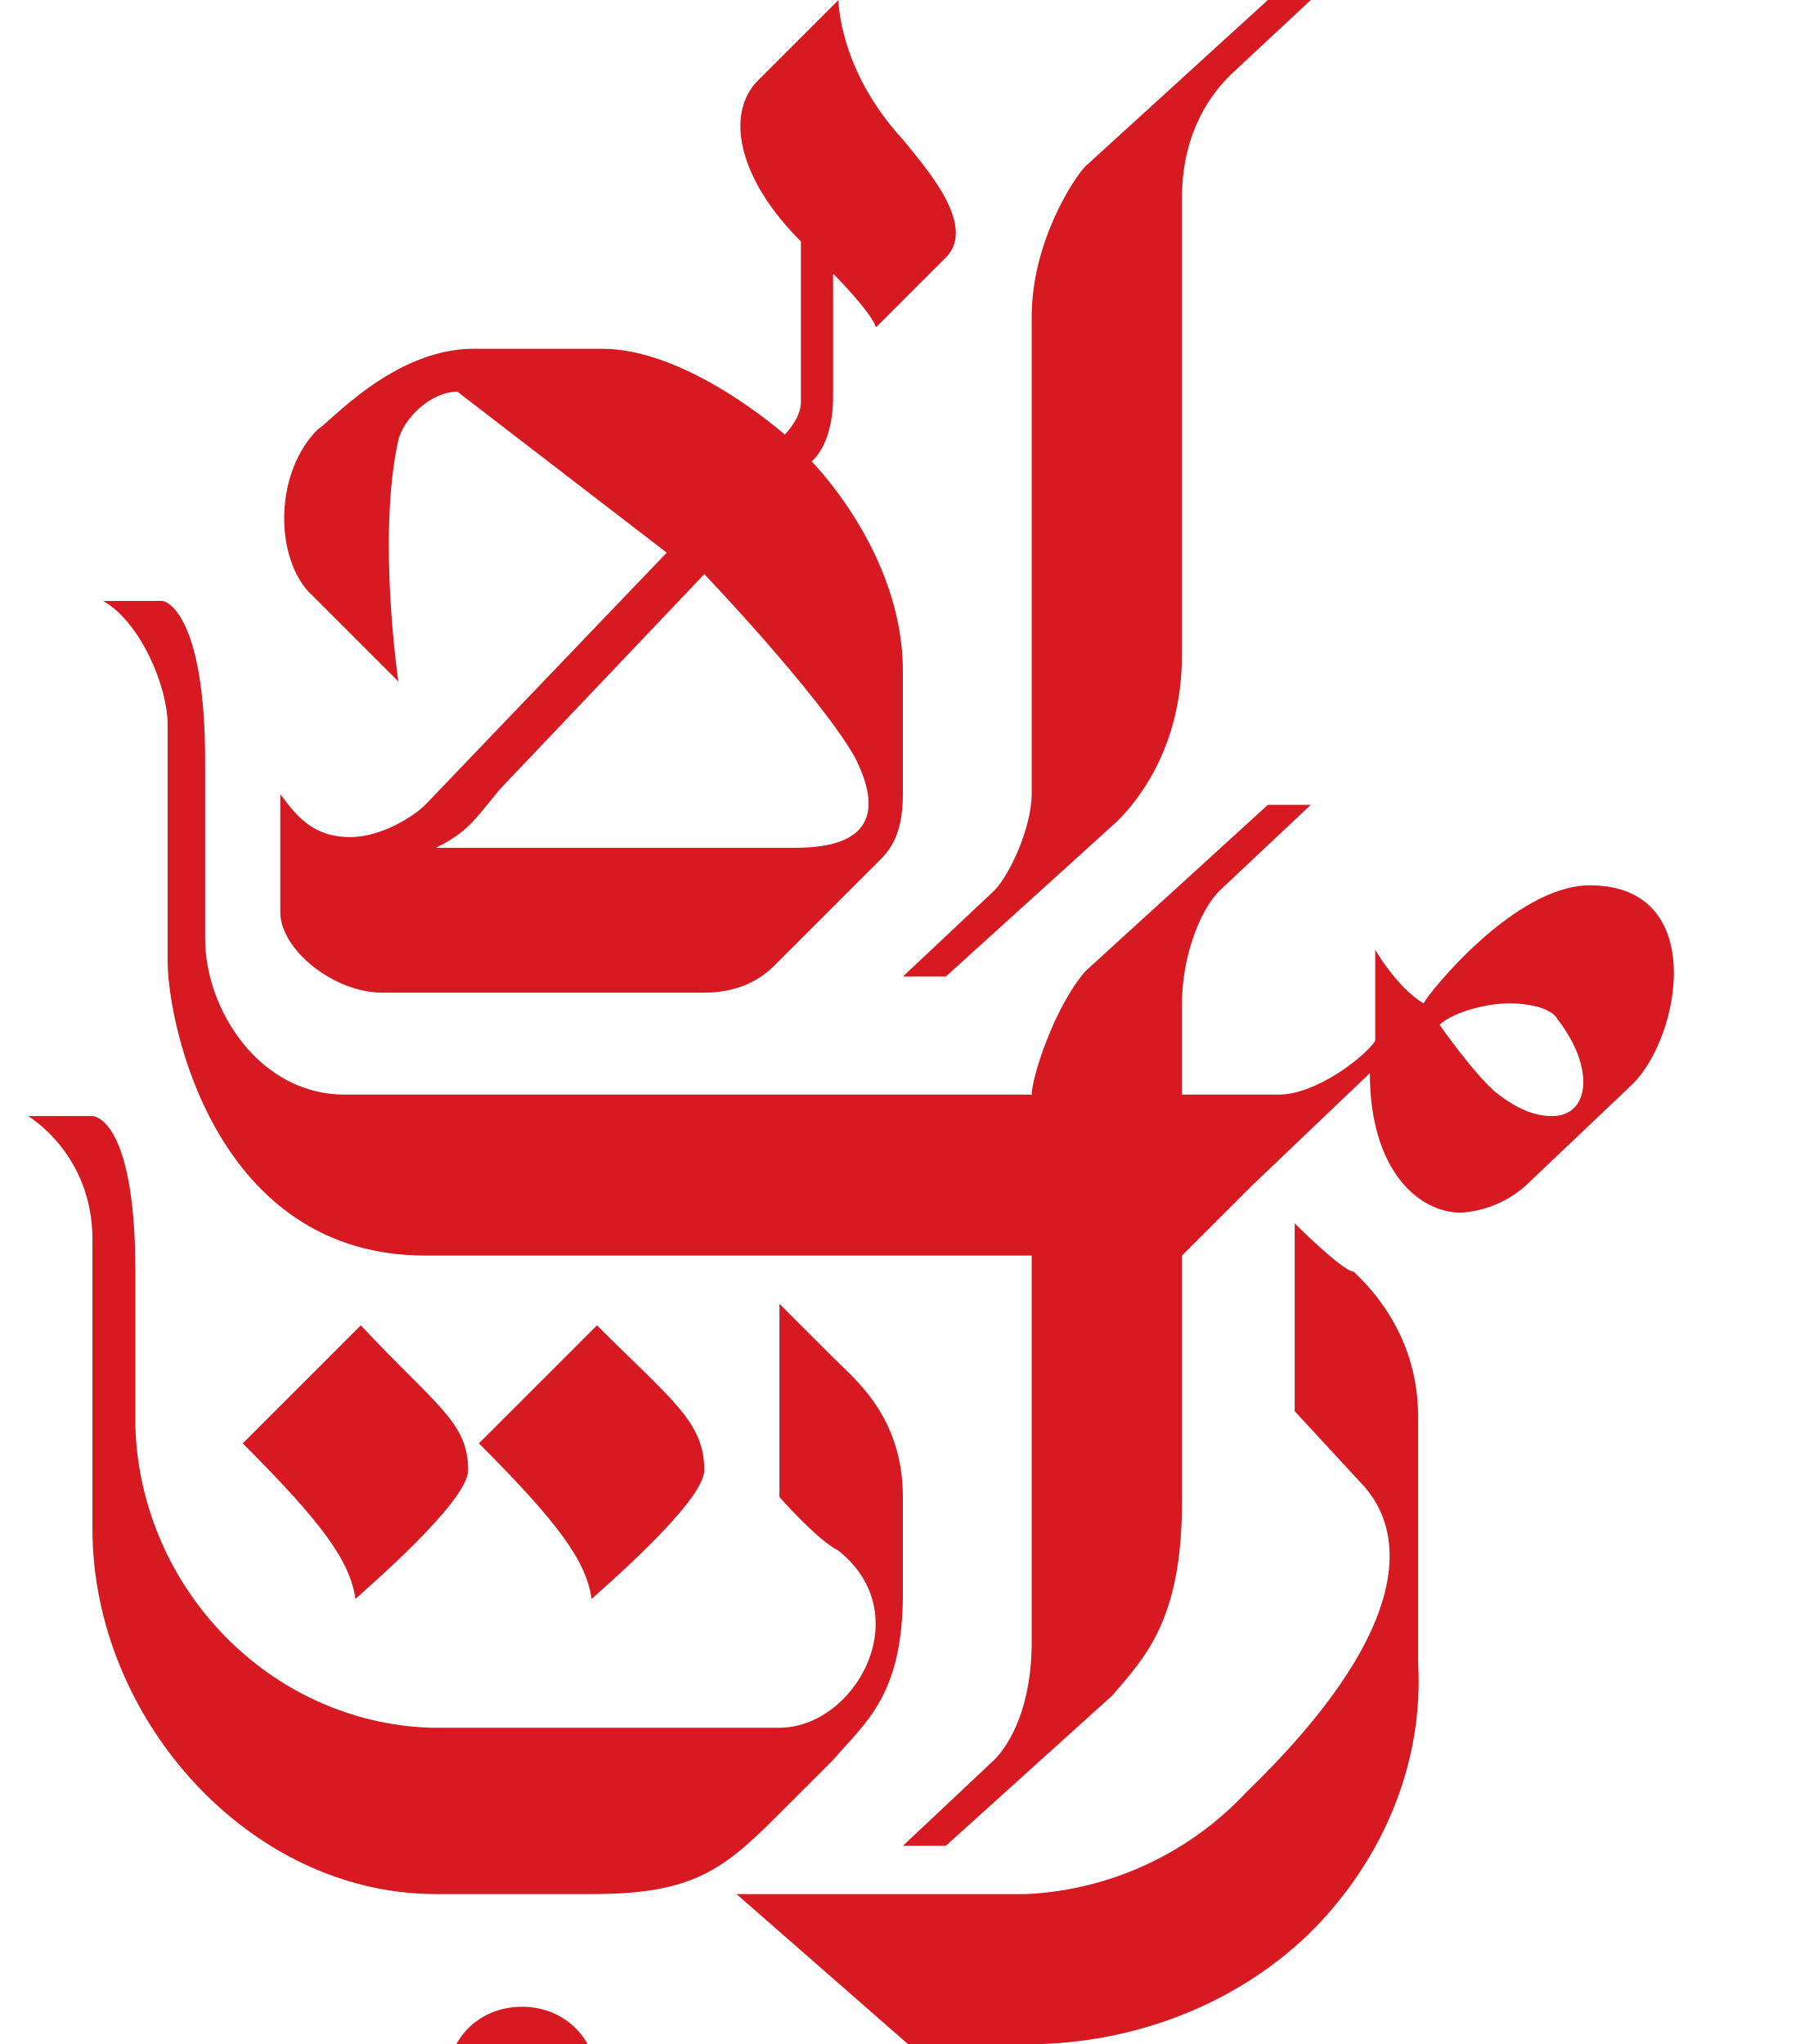
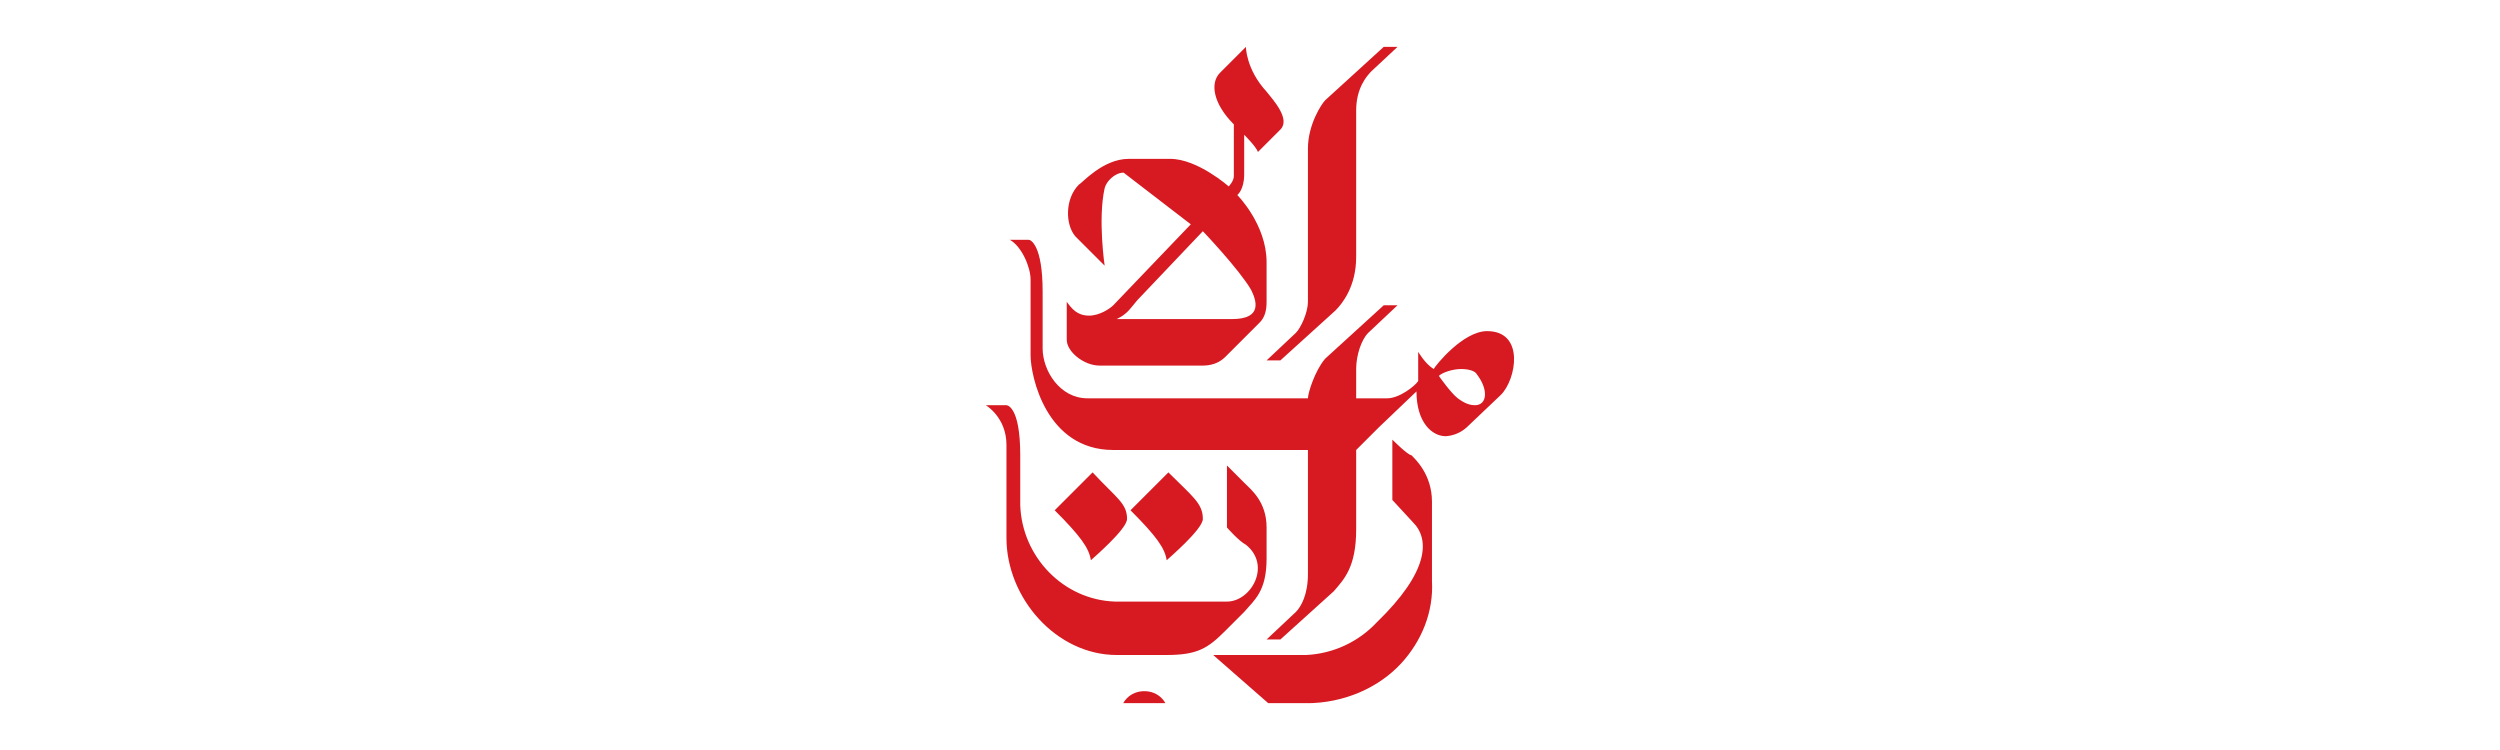
- <svg xmlns="http://www.w3.org/2000/svg" viewBox="76 0 112 126" width="112" height="126">
-   <path d="m 98.236,81.698 -7.277,7.277 c 4.961,4.961 6.615,7.277 6.946,9.592 0.331,-0.331 6.946,-5.954 6.946,-7.938 0,-2.977 -1.985,-3.969 -6.615,-8.931 M 24.807,126.351 H 0 c 0,0 4.3,3.638 4.3,11.246 v 29.769 c 0,7.607 2.977,7.607 2.977,7.607 H 31.422 c 5.623,0 7.277,-3.969 7.277,-5.954 v -2.977 c 0,0 -1.654,3.638 -8.931,3.638 H 18.192 c -3.638,0 -3.308,-2.977 -3.638,-5.623 v -16.538 h 8.269 c 2.646,0 5.292,0.331 7.938,1.654 0,0 -2.646,-6.615 -10.915,-6.615 h -5.292 v -5.292 c 0,0 0,-4.631 -0.992,-5.954 h 7.608 c 6.615,0 11.577,0 16.869,3.308 0.331,0.662 -0.662,-8.269 -13.23,-8.269 m 38.368,9.592 c -7.938,0 -9.923,7.607 -9.923,7.607 0,0 -0.331,-7.277 -6.615,-7.277 h -6.284 c 0,0 3.638,1.323 3.638,7.608 v 23.153 c 0,7.607 2.977,7.938 2.977,7.938 h 10.254 c -0.331,0 -3.969,-2.977 -3.969,-7.938 v -20.507 c 0,-0.992 1.654,-3.969 5.954,-3.969 2.646,0 5.292,2.646 5.292,5.623 v 19.184 c 0,7.938 2.977,7.938 2.977,7.938 h 10.254 c 0,0 -3.969,-2.646 -3.969,-7.938 v -20.507 c 0.331,-0.992 1.654,-3.969 5.623,-3.969 2.977,0 5.623,2.646 5.623,5.623 v 19.184 c 0,7.607 2.977,7.607 2.977,7.607 h 10.254 c 0,0 -3.969,-2.646 -3.969,-7.938 v -20.838 c 0,-8.269 -6.615,-10.254 -11.577,-10.254 -6.615,0 -8.6,5.623 -9.261,7.277 -0.992,-5.292 -5.954,-7.607 -10.254,-7.607 m 42.999,0.331 h -6.284 c 0,0 3.638,1.654 3.638,7.608 v 23.153 c 0,7.607 2.977,7.607 2.977,7.607 h 10.254 c 0,0 -3.969,-2.646 -3.969,-7.938 V 144.543 c 0,-8.269 -4.631,-8.269 -6.615,-8.269 m 18.192,0 h -6.284 c 0,0 3.638,1.323 3.638,7.608 v 23.153 c 0,7.607 2.977,7.938 2.977,7.938 h 10.254 c -0.331,0 -3.969,-2.977 -3.969,-7.938 v -19.184 c 0.331,-1.654 1.323,-2.977 2.646,-3.969 1.323,-0.992 2.977,-1.323 4.631,-1.323 2.315,0 4.631,0.992 6.284,2.977 v -6.615 c 0,0 -0.992,-2.646 -5.292,-2.646 -6.284,0 -7.938,7.608 -7.938,7.608 -0.662,-5.954 -2.315,-7.608 -6.946,-7.608 m 65.16,-8.931 c 0,0 -2.315,3.969 -6.946,7.607 -2.977,2.315 -8.931,5.292 -8.931,5.292 h 6.615 v 27.122 c 0,7.607 2.977,7.607 2.977,7.607 h 10.254 c 0,0 -3.969,-2.646 -3.969,-7.607 v -26.792 h 2.646 c 3.308,0 5.954,1.654 5.954,1.654 v -5.954 h -8.6 v -8.931 m 25.469,8.931 c -10.584,0 -16.207,9.923 -16.207,20.507 0,10.584 6.946,18.523 16.869,18.523 8.269,0 10.915,-2.977 10.915,-2.977 v -6.284 c -2.315,3.969 -5.292,4.961 -7.938,4.961 a 9.923,9.923 0 0 1 -4.3,-0.992 c -4.631,-1.985 -5.292,-7.938 -5.292,-7.938 3.638,-4.3 8.269,-3.308 13.892,-9.592 7.938,-7.938 2.315,-16.207 -7.938,-16.207 m -6.284,21.499 c 0,0 -1.323,-17.861 5.292,-18.523 h 0.331 c 5.292,0 3.969,7.607 2.315,10.584 -2.315,4.961 -5.623,5.292 -7.938,7.938 m -100.551,-34.068 c -2.646,0 -4.631,1.985 -4.631,4.631 0,2.646 1.985,4.631 4.631,4.631 2.646,0 4.631,-1.985 4.631,-4.631 0,-2.646 -1.985,-4.631 -4.631,-4.631 m 50.276,12.569 c -5.954,0 -9.592,2.977 -9.592,2.977 v 6.615 c 0,0 1.985,-5.292 7.608,-5.292 5.292,0 5.623,2.646 5.623,3.969 0,0 0.662,1.654 -0.662,3.969 -2.315,4.3 -20.838,4.961 -18.192,19.515 0.992,5.623 4.961,7.277 9.592,7.277 4.631,0 7.277,-2.315 8.6,-4.631 0.662,4.3 2.977,4.631 2.977,4.631 h 10.254 c 0,0 -3.969,-2.646 -3.969,-7.607 v -21.83 c -0.331,-5.623 -5.954,-9.592 -12.238,-9.592 m -3.308,34.399 c -2.315,0 -3.969,-2.315 -3.969,-4.961 0,-9.592 7.938,-10.915 9.923,-13.561 v 16.207 c -0.992,0.992 -1.985,2.315 -5.954,2.315 m 87.321,-34.73 c -6.284,0 -11.577,3.969 -11.577,9.261 0,4.631 1.985,7.608 5.623,10.254 l 5.292,3.308 c 2.977,1.654 3.969,3.638 3.969,5.623 0,2.646 -2.315,6.284 -7.608,6.284 -5.292,0 -7.607,-5.623 -7.607,-5.623 v 6.946 c 0,0 3.969,2.646 9.592,2.646 6.946,0 14.223,-5.292 13.892,-12.569 0,-2.646 -0.992,-4.961 -2.315,-6.615 -2.315,-3.308 -6.615,-5.292 -9.923,-7.608 -1.985,-1.323 -2.977,-3.308 -2.977,-3.969 0,-1.323 0.662,-3.969 5.954,-3.969 4.961,0 7.277,5.292 7.277,5.292 v -6.615 c 0,0.662 -3.638,-2.646 -9.592,-2.646 M 81.698,68.798 h -3.969 c 0,0 3.969,2.315 3.969,7.608 v 17.861 c 0,11.577 9.592,22.492 21.169,22.492 h 9.592 c 5.954,0 7.938,-1.323 11.246,-4.631 l 3.638,-3.638 c 1.985,-2.315 4.3,-3.969 4.3,-10.254 v -5.954 c 0,-4.961 -2.977,-7.277 -4.3,-8.6 l -3.308,-3.308 v 11.907 c 0,0 2.315,2.646 3.638,3.308 4.961,3.969 0.992,10.915 -3.638,10.915 h -21.169 -0.331 C 92.613,106.174 84.675,97.905 84.344,87.982 v -9.592 c 0,-9.592 -2.646,-9.592 -2.646,-9.592 m 31.092,12.9 -7.277,7.277 c 4.961,4.961 6.615,7.277 6.946,9.592 0.331,-0.331 6.946,-5.954 6.946,-7.938 0,-2.977 -1.985,-4.3 -6.615,-8.931 M 127.674,0 122.712,4.961 c -1.985,1.985 -1.323,5.954 2.646,9.923 v 9.923 c 0,0.992 -0.992,1.985 -0.992,1.985 0,0 -5.954,-5.292 -11.246,-5.292 h -7.938 c -4.961,0 -8.931,4.631 -9.592,4.961 -2.646,2.646 -2.646,7.608 -0.662,9.923 l 5.623,5.623 c 0,0 -1.323,-8.931 0,-14.884 0.331,-1.323 1.985,-2.977 3.638,-2.977 l 12.9,9.923 -14.884,15.546 c -0.662,0.662 -2.646,1.985 -4.631,1.985 -2.315,0 -3.308,-1.323 -4.3,-2.646 v 7.277 c 0,2.315 3.308,4.961 6.284,4.961 h 19.846 c 1.323,0 2.977,-0.331 4.3,-1.654 l 6.615,-6.615 c 0.992,-0.992 1.323,-2.315 1.323,-3.969 v -7.608 c 0,-7.277 -5.623,-12.9 -5.623,-12.9 0,0 1.323,-0.992 1.323,-3.969 v -7.608 c 0,0 2.315,2.315 2.646,3.308 l 4.3,-4.3 c 1.985,-1.985 -1.323,-5.623 -2.646,-7.277 C 127.674,4.3 127.674,0 127.674,0 m -24.807,52.26 c 1.985,-0.992 2.315,-1.654 3.969,-3.638 l 12.569,-13.23 c 0,0 6.946,7.277 9.261,11.246 0.992,1.985 2.315,5.623 -3.638,5.623 H 102.867 M 85.998,37.045 h -3.638 c 2.315,1.323 3.969,5.292 3.969,7.608 v 14.553 c 0,3.969 2.977,18.192 15.877,18.192 h 37.376 v 23.815 c 0,3.969 -1.323,6.284 -2.315,7.277 l -5.623,5.292 h 2.646 l 10.254,-9.261 c 1.985,-2.315 4.3,-4.631 4.3,-11.907 V 77.398 l 4.3,-4.3 7.277,-6.946 c 0,5.954 2.977,8.6 5.623,8.6 a 6.615,6.615 0 0 0 3.969,-1.654 l 6.615,-6.284 c 2.977,-2.977 4.631,-12.238 -2.646,-12.238 -4.631,0 -9.923,6.615 -10.254,7.277 -1.654,-0.992 -2.977,-3.308 -2.977,-3.308 v 5.623 c -0.662,0.992 -3.638,3.308 -5.954,3.308 h -5.954 v -5.623 c 0,-2.646 0.992,-5.623 2.315,-6.946 l 5.623,-5.292 h -2.646 L 142.889,59.868 c -1.985,2.315 -3.308,6.615 -3.308,7.608 H 97.244 c -5.292,0 -8.6,-5.292 -8.6,-9.592 V 46.968 c 0,-8.931 -2.315,-9.923 -2.646,-9.923 M 171.665,68.798 c -0.992,0 -1.985,-0.331 -3.308,-1.323 -1.323,-0.992 -3.638,-4.3 -3.638,-4.3 0.661,-0.662 2.646,-1.323 4.3,-1.323 1.323,0 2.646,0.331 2.977,0.992 2.315,2.977 1.985,5.954 -0.331,5.954 M 154.135,0 142.889,10.254 c -0.662,0.662 -3.308,4.631 -3.308,9.261 v 29.438 c 0,1.985 -1.323,4.961 -2.315,5.954 l -5.623,5.292 h 2.646 l 10.584,-9.592 c 1.323,-1.323 3.969,-4.631 3.969,-10.254 V 12.238 c 0,-4.3 1.985,-6.615 2.977,-7.608 L 156.781,0 h -2.646 m 1.654,75.414 v 11.577 l 3.969,4.3 c 3.308,3.308 2.977,9.592 -6.946,19.184 a 19.846,19.846 0 0 1 -13.561,6.284 h -17.861 l 10.584,9.261 h 7.277 c 7.277,0 13.892,-2.977 18.192,-7.608 3.969,-4.3 6.284,-9.923 5.954,-15.877 V 87.321 c 0,-5.292 -3.308,-8.269 -3.969,-8.931 -0.662,0 -3.638,-2.977 -3.638,-2.977" style="fill:#D71A21" />
+ <svg xmlns="http://www.w3.org/2000/svg" viewBox="0 0 160 48" width="160" height="48">
+   <svg x="63.097" y="3.000" width="33.806" height="42.000" viewBox="77.750 0.000 101.417 126.000" preserveAspectRatio="xMidYMid meet" overflow="hidden">
+     <path d="m 98.236,81.698 -7.277,7.277 c 4.961,4.961 6.615,7.277 6.946,9.592 0.331,-0.331 6.946,-5.954 6.946,-7.938 0,-2.977 -1.985,-3.969 -6.615,-8.931 M 24.807,126.351 H 0 c 0,0 4.3,3.638 4.3,11.246 v 29.769 c 0,7.607 2.977,7.607 2.977,7.607 H 31.422 c 5.623,0 7.277,-3.969 7.277,-5.954 v -2.977 c 0,0 -1.654,3.638 -8.931,3.638 H 18.192 c -3.638,0 -3.308,-2.977 -3.638,-5.623 v -16.538 h 8.269 c 2.646,0 5.292,0.331 7.938,1.654 0,0 -2.646,-6.615 -10.915,-6.615 h -5.292 v -5.292 c 0,0 0,-4.631 -0.992,-5.954 h 7.608 c 6.615,0 11.577,0 16.869,3.308 0.331,0.662 -0.662,-8.269 -13.23,-8.269 m 38.368,9.592 c -7.938,0 -9.923,7.607 -9.923,7.607 0,0 -0.331,-7.277 -6.615,-7.277 h -6.284 c 0,0 3.638,1.323 3.638,7.608 v 23.153 c 0,7.607 2.977,7.938 2.977,7.938 h 10.254 c -0.331,0 -3.969,-2.977 -3.969,-7.938 v -20.507 c 0,-0.992 1.654,-3.969 5.954,-3.969 2.646,0 5.292,2.646 5.292,5.623 v 19.184 c 0,7.938 2.977,7.938 2.977,7.938 h 10.254 c 0,0 -3.969,-2.646 -3.969,-7.938 v -20.507 c 0.331,-0.992 1.654,-3.969 5.623,-3.969 2.977,0 5.623,2.646 5.623,5.623 v 19.184 c 0,7.607 2.977,7.607 2.977,7.607 h 10.254 c 0,0 -3.969,-2.646 -3.969,-7.938 v -20.838 c 0,-8.269 -6.615,-10.254 -11.577,-10.254 -6.615,0 -8.6,5.623 -9.261,7.277 -0.992,-5.292 -5.954,-7.607 -10.254,-7.607 m 42.999,0.331 h -6.284 c 0,0 3.638,1.654 3.638,7.608 v 23.153 c 0,7.607 2.977,7.607 2.977,7.607 h 10.254 c 0,0 -3.969,-2.646 -3.969,-7.938 V 144.543 c 0,-8.269 -4.631,-8.269 -6.615,-8.269 m 18.192,0 h -6.284 c 0,0 3.638,1.323 3.638,7.608 v 23.153 c 0,7.607 2.977,7.938 2.977,7.938 h 10.254 c -0.331,0 -3.969,-2.977 -3.969,-7.938 v -19.184 c 0.331,-1.654 1.323,-2.977 2.646,-3.969 1.323,-0.992 2.977,-1.323 4.631,-1.323 2.315,0 4.631,0.992 6.284,2.977 v -6.615 c 0,0 -0.992,-2.646 -5.292,-2.646 -6.284,0 -7.938,7.608 -7.938,7.608 -0.662,-5.954 -2.315,-7.608 -6.946,-7.608 m 65.16,-8.931 c 0,0 -2.315,3.969 -6.946,7.607 -2.977,2.315 -8.931,5.292 -8.931,5.292 h 6.615 v 27.122 c 0,7.607 2.977,7.607 2.977,7.607 h 10.254 c 0,0 -3.969,-2.646 -3.969,-7.607 v -26.792 h 2.646 c 3.308,0 5.954,1.654 5.954,1.654 v -5.954 h -8.6 v -8.931 m 25.469,8.931 c -10.584,0 -16.207,9.923 -16.207,20.507 0,10.584 6.946,18.523 16.869,18.523 8.269,0 10.915,-2.977 10.915,-2.977 v -6.284 c -2.315,3.969 -5.292,4.961 -7.938,4.961 a 9.923,9.923 0 0 1 -4.3,-0.992 c -4.631,-1.985 -5.292,-7.938 -5.292,-7.938 3.638,-4.3 8.269,-3.308 13.892,-9.592 7.938,-7.938 2.315,-16.207 -7.938,-16.207 m -6.284,21.499 c 0,0 -1.323,-17.861 5.292,-18.523 h 0.331 c 5.292,0 3.969,7.607 2.315,10.584 -2.315,4.961 -5.623,5.292 -7.938,7.938 m -100.551,-34.068 c -2.646,0 -4.631,1.985 -4.631,4.631 0,2.646 1.985,4.631 4.631,4.631 2.646,0 4.631,-1.985 4.631,-4.631 0,-2.646 -1.985,-4.631 -4.631,-4.631 m 50.276,12.569 c -5.954,0 -9.592,2.977 -9.592,2.977 v 6.615 c 0,0 1.985,-5.292 7.608,-5.292 5.292,0 5.623,2.646 5.623,3.969 0,0 0.662,1.654 -0.662,3.969 -2.315,4.3 -20.838,4.961 -18.192,19.515 0.992,5.623 4.961,7.277 9.592,7.277 4.631,0 7.277,-2.315 8.6,-4.631 0.662,4.3 2.977,4.631 2.977,4.631 h 10.254 c 0,0 -3.969,-2.646 -3.969,-7.607 v -21.83 c -0.331,-5.623 -5.954,-9.592 -12.238,-9.592 m -3.308,34.399 c -2.315,0 -3.969,-2.315 -3.969,-4.961 0,-9.592 7.938,-10.915 9.923,-13.561 v 16.207 c -0.992,0.992 -1.985,2.315 -5.954,2.315 m 87.321,-34.73 c -6.284,0 -11.577,3.969 -11.577,9.261 0,4.631 1.985,7.608 5.623,10.254 l 5.292,3.308 c 2.977,1.654 3.969,3.638 3.969,5.623 0,2.646 -2.315,6.284 -7.608,6.284 -5.292,0 -7.607,-5.623 -7.607,-5.623 v 6.946 c 0,0 3.969,2.646 9.592,2.646 6.946,0 14.223,-5.292 13.892,-12.569 0,-2.646 -0.992,-4.961 -2.315,-6.615 -2.315,-3.308 -6.615,-5.292 -9.923,-7.608 -1.985,-1.323 -2.977,-3.308 -2.977,-3.969 0,-1.323 0.662,-3.969 5.954,-3.969 4.961,0 7.277,5.292 7.277,5.292 v -6.615 c 0,0.662 -3.638,-2.646 -9.592,-2.646 M 81.698,68.798 h -3.969 c 0,0 3.969,2.315 3.969,7.608 v 17.861 c 0,11.577 9.592,22.492 21.169,22.492 h 9.592 c 5.954,0 7.938,-1.323 11.246,-4.631 l 3.638,-3.638 c 1.985,-2.315 4.3,-3.969 4.3,-10.254 v -5.954 c 0,-4.961 -2.977,-7.277 -4.3,-8.6 l -3.308,-3.308 v 11.907 c 0,0 2.315,2.646 3.638,3.308 4.961,3.969 0.992,10.915 -3.638,10.915 h -21.169 -0.331 C 92.613,106.174 84.675,97.905 84.344,87.982 v -9.592 c 0,-9.592 -2.646,-9.592 -2.646,-9.592 m 31.092,12.9 -7.277,7.277 c 4.961,4.961 6.615,7.277 6.946,9.592 0.331,-0.331 6.946,-5.954 6.946,-7.938 0,-2.977 -1.985,-4.3 -6.615,-8.931 M 127.674,0 122.712,4.961 c -1.985,1.985 -1.323,5.954 2.646,9.923 v 9.923 c 0,0.992 -0.992,1.985 -0.992,1.985 0,0 -5.954,-5.292 -11.246,-5.292 h -7.938 c -4.961,0 -8.931,4.631 -9.592,4.961 -2.646,2.646 -2.646,7.608 -0.662,9.923 l 5.623,5.623 c 0,0 -1.323,-8.931 0,-14.884 0.331,-1.323 1.985,-2.977 3.638,-2.977 l 12.9,9.923 -14.884,15.546 c -0.662,0.662 -2.646,1.985 -4.631,1.985 -2.315,0 -3.308,-1.323 -4.3,-2.646 v 7.277 c 0,2.315 3.308,4.961 6.284,4.961 h 19.846 c 1.323,0 2.977,-0.331 4.3,-1.654 l 6.615,-6.615 c 0.992,-0.992 1.323,-2.315 1.323,-3.969 v -7.608 c 0,-7.277 -5.623,-12.9 -5.623,-12.9 0,0 1.323,-0.992 1.323,-3.969 v -7.608 c 0,0 2.315,2.315 2.646,3.308 l 4.3,-4.3 c 1.985,-1.985 -1.323,-5.623 -2.646,-7.277 C 127.674,4.3 127.674,0 127.674,0 m -24.807,52.26 c 1.985,-0.992 2.315,-1.654 3.969,-3.638 l 12.569,-13.23 c 0,0 6.946,7.277 9.261,11.246 0.992,1.985 2.315,5.623 -3.638,5.623 H 102.867 M 85.998,37.045 h -3.638 c 2.315,1.323 3.969,5.292 3.969,7.608 v 14.553 c 0,3.969 2.977,18.192 15.877,18.192 h 37.376 v 23.815 c 0,3.969 -1.323,6.284 -2.315,7.277 l -5.623,5.292 h 2.646 l 10.254,-9.261 c 1.985,-2.315 4.3,-4.631 4.3,-11.907 V 77.398 l 4.3,-4.3 7.277,-6.946 c 0,5.954 2.977,8.6 5.623,8.6 a 6.615,6.615 0 0 0 3.969,-1.654 l 6.615,-6.284 c 2.977,-2.977 4.631,-12.238 -2.646,-12.238 -4.631,0 -9.923,6.615 -10.254,7.277 -1.654,-0.992 -2.977,-3.308 -2.977,-3.308 v 5.623 c -0.662,0.992 -3.638,3.308 -5.954,3.308 h -5.954 v -5.623 c 0,-2.646 0.992,-5.623 2.315,-6.946 l 5.623,-5.292 h -2.646 L 142.889,59.868 c -1.985,2.315 -3.308,6.615 -3.308,7.608 H 97.244 c -5.292,0 -8.6,-5.292 -8.6,-9.592 V 46.968 c 0,-8.931 -2.315,-9.923 -2.646,-9.923 M 171.665,68.798 c -0.992,0 -1.985,-0.331 -3.308,-1.323 -1.323,-0.992 -3.638,-4.3 -3.638,-4.3 0.661,-0.662 2.646,-1.323 4.3,-1.323 1.323,0 2.646,0.331 2.977,0.992 2.315,2.977 1.985,5.954 -0.331,5.954 M 154.135,0 142.889,10.254 c -0.662,0.662 -3.308,4.631 -3.308,9.261 v 29.438 c 0,1.985 -1.323,4.961 -2.315,5.954 l -5.623,5.292 h 2.646 l 10.584,-9.592 c 1.323,-1.323 3.969,-4.631 3.969,-10.254 V 12.238 c 0,-4.3 1.985,-6.615 2.977,-7.608 L 156.781,0 h -2.646 m 1.654,75.414 v 11.577 l 3.969,4.3 c 3.308,3.308 2.977,9.592 -6.946,19.184 a 19.846,19.846 0 0 1 -13.561,6.284 h -17.861 l 10.584,9.261 h 7.277 c 7.277,0 13.892,-2.977 18.192,-7.608 3.969,-4.3 6.284,-9.923 5.954,-15.877 V 87.321 c 0,-5.292 -3.308,-8.269 -3.969,-8.931 -0.662,0 -3.638,-2.977 -3.638,-2.977" style="fill:#D71A21" />
+   </svg>
</svg>
